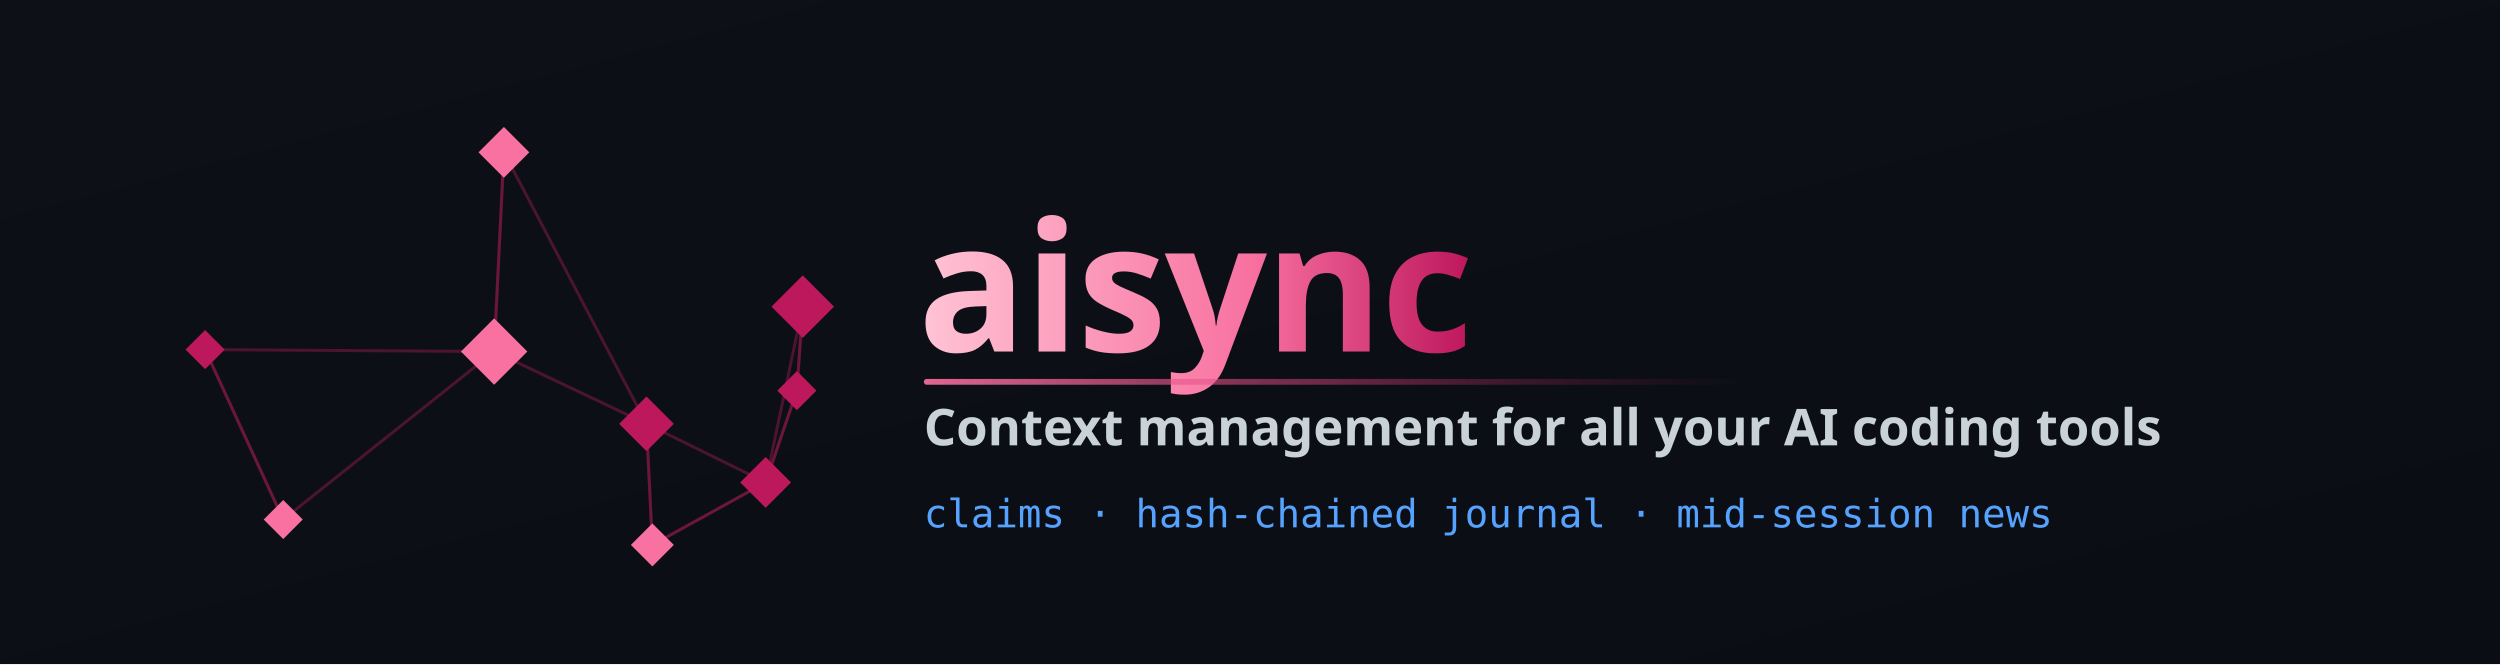
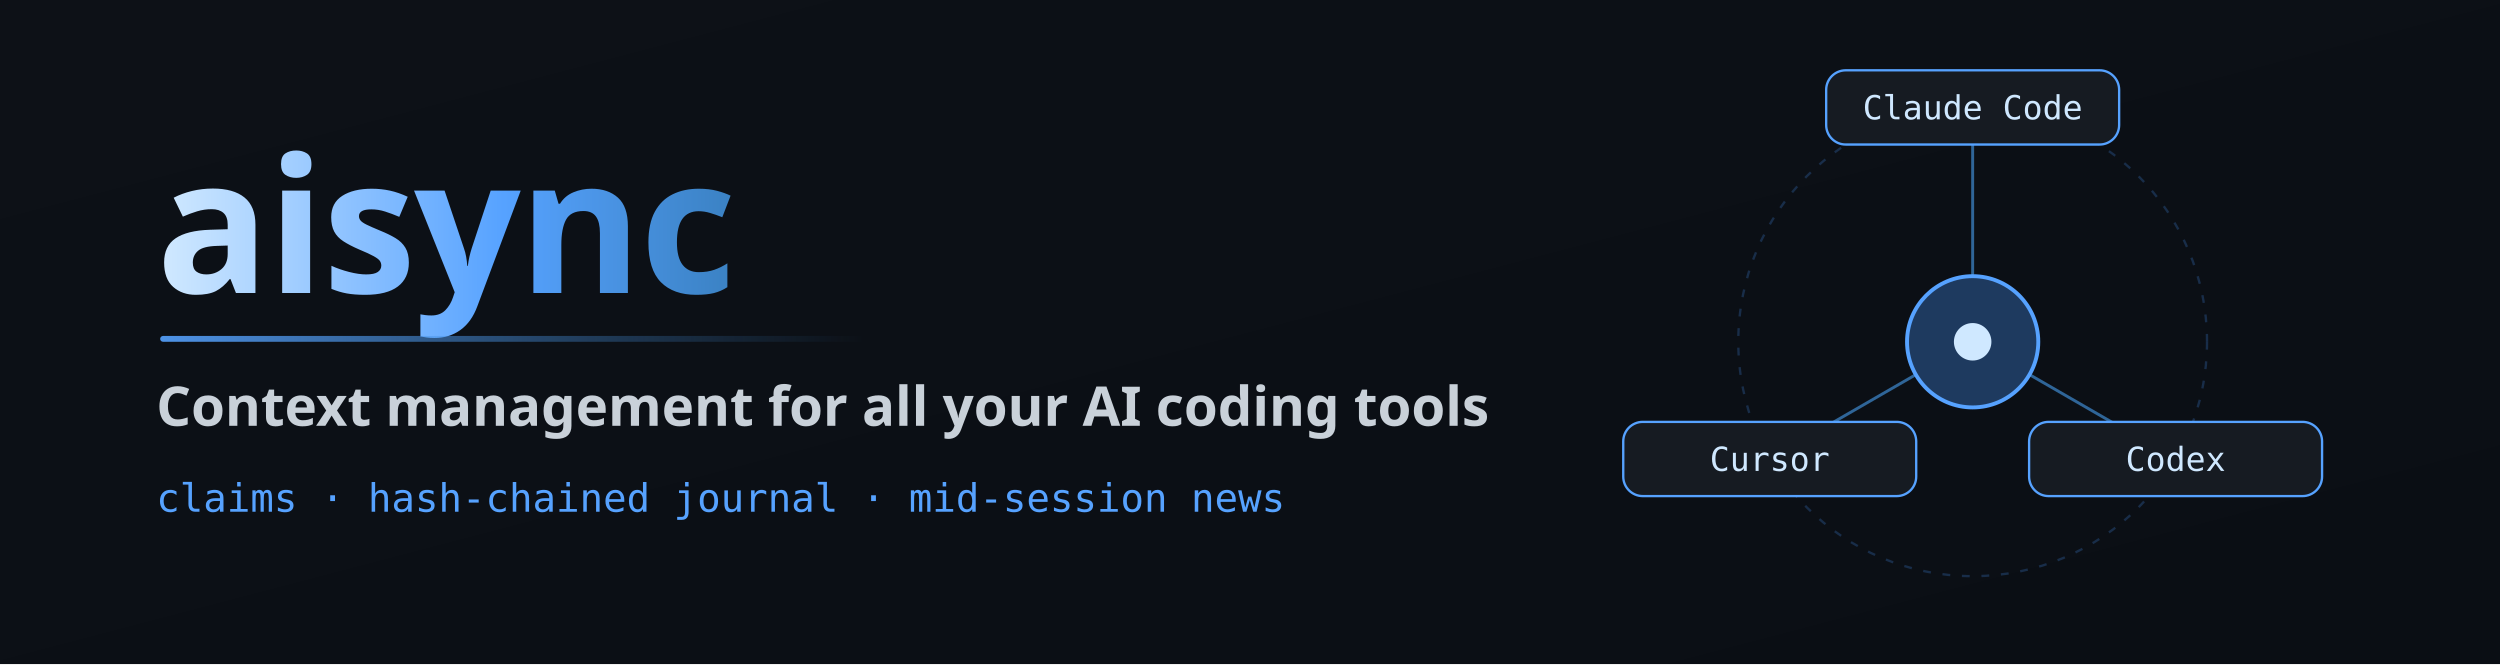
<svg xmlns="http://www.w3.org/2000/svg" width="1280" height="340" viewBox="0 0 1280 340" role="img" aria-label="aisync">
  <defs>
    <linearGradient id="bg" x1="0" y1="0" x2="1" y2="1">
      <stop offset="0" stop-color="#0d1117" />
      <stop offset="1" stop-color="#0a0e14" />
    </linearGradient>
    <linearGradient id="word" x1="0" y1="0" x2="1" y2="0">
-       <stop offset="0" stop-color="#ffc2d4" />
-       <stop offset="0.6" stop-color="#f871a0" />
-       <stop offset="1" stop-color="#be185d" />
+       <stop offset="0" stop-color="#cfe8ff" />
+       <stop offset="0.6" stop-color="#56a2ff" />
+       <stop offset="1" stop-color="#3b82c4" />
    </linearGradient>
    <linearGradient id="rule" x1="0" y1="0" x2="1" y2="0">
-       <stop offset="0" stop-color="#f871a0" stop-opacity="0.9" />
-       <stop offset="1" stop-color="#be185d" stop-opacity="0" />
+       <stop offset="0" stop-color="#56a2ff" stop-opacity="0.9" />
+       <stop offset="1" stop-color="#3b82c4" stop-opacity="0" />
    </linearGradient>
  </defs>
  <rect width="1280" height="340" fill="url(#bg)" />
-   <g>
-     <line x1="408" y1="200" x2="411" y2="157" stroke="#831843" stroke-width="1.5" opacity="0.55" />
-     <line x1="408" y1="200" x2="392" y2="247" stroke="#831843" stroke-width="1.5" opacity="0.55" />
-     <line x1="258" y1="78" x2="253" y2="180" stroke="#831843" stroke-width="1.5" opacity="0.55" />
-     <line x1="258" y1="78" x2="331" y2="217" stroke="#831843" stroke-width="1.5" opacity="0.55" />
-     <line x1="105" y1="179" x2="145" y2="266" stroke="#831843" stroke-width="1.5" opacity="0.55" />
-     <line x1="105" y1="179" x2="253" y2="180" stroke="#831843" stroke-width="1.5" opacity="0.55" />
-     <line x1="145" y1="266" x2="105" y2="179" stroke="#831843" stroke-width="1.5" opacity="0.55" />
-     <line x1="145" y1="266" x2="253" y2="180" stroke="#831843" stroke-width="1.5" opacity="0.55" />
-     <line x1="392" y1="247" x2="408" y2="200" stroke="#831843" stroke-width="1.5" opacity="0.55" />
-     <line x1="392" y1="247" x2="334" y2="279" stroke="#831843" stroke-width="1.5" opacity="0.55" />
-     <line x1="253" y1="180" x2="331" y2="217" stroke="#831843" stroke-width="1.5" opacity="0.55" />
-     <line x1="253" y1="180" x2="258" y2="78" stroke="#831843" stroke-width="1.5" opacity="0.55" />
-     <line x1="411" y1="157" x2="408" y2="200" stroke="#831843" stroke-width="1.5" opacity="0.55" />
-     <line x1="411" y1="157" x2="392" y2="247" stroke="#831843" stroke-width="1.5" opacity="0.55" />
-     <line x1="334" y1="279" x2="331" y2="217" stroke="#831843" stroke-width="1.5" opacity="0.55" />
-     <line x1="334" y1="279" x2="392" y2="247" stroke="#831843" stroke-width="1.5" opacity="0.55" />
-     <line x1="331" y1="217" x2="334" y2="279" stroke="#831843" stroke-width="1.5" opacity="0.55" />
-     <line x1="331" y1="217" x2="392" y2="247" stroke="#831843" stroke-width="1.5" opacity="0.55" />
-     <polygon points="408,190 418,200 408,210 398,200" fill="#be185d" />
-     <polygon points="258,65 271,78 258,91 245,78" fill="#f871a0" />
-     <polygon points="105,169 115,179 105,189 95,179" fill="#be185d" />
-     <polygon points="145,256 155,266 145,276 135,266" fill="#f871a0" />
-     <polygon points="392,234 405,247 392,260 379,247" fill="#be185d" />
-     <polygon points="253,163 270,180 253,197 236,180" fill="#f871a0" />
-     <polygon points="411,141 427,157 411,173 395,157" fill="#be185d" />
-     <polygon points="334,268 345,279 334,290 323,279" fill="#f871a0" />
-     <polygon points="331,203 345,217 331,231 317,217" fill="#be185d" />
-   </g>
-   <text x="470" y="180" font-family="'Segoe UI',system-ui,-apple-system,sans-serif" font-size="92" font-weight="800" fill="url(#word)" letter-spacing="-1">aisync</text>
-   <rect x="473" y="194" width="420" height="3" rx="1.5" fill="url(#rule)" />
-   <text x="473" y="228" font-family="'Segoe UI',system-ui,sans-serif" font-size="26" font-weight="600" fill="#c9d1d9">Context management for all your AI coding tools</text>
-   <text x="473" y="270" font-family="'SF Mono',ui-monospace,monospace" font-size="20" fill="#56a2ff">claims · hash-chained journal · mid-session news</text>
+   <text x="80" y="150" font-family="'Segoe UI',system-ui,-apple-system,sans-serif" font-size="96" font-weight="800" fill="url(#word)" letter-spacing="-1">aisync</text>
+   <rect x="82" y="172" width="360" height="3" rx="1.5" fill="url(#rule)" />
+   <text x="80" y="218" font-family="'Segoe UI',system-ui,sans-serif" font-size="28" font-weight="600" fill="#c9d1d9">Context management for all your AI coding tools</text>
+   <text x="80" y="262" font-family="'SF Mono',ui-monospace,monospace" font-size="20" fill="#56a2ff">claims · hash-chained journal · mid-session news</text>
+   <circle cx="1010" cy="175" r="120" fill="none" stroke="#1e3a5f" stroke-width="1.2" stroke-dasharray="4 6" opacity="0.7" />
+   <line x1="1010" y1="175" x2="1010" y2="55" stroke="#3b82c4" stroke-width="1.5" opacity="0.75" />
+   <line x1="1010" y1="175" x2="1113.9" y2="235" stroke="#3b82c4" stroke-width="1.5" opacity="0.75" />
+   <line x1="1010" y1="175" x2="906.1" y2="235" stroke="#3b82c4" stroke-width="1.5" opacity="0.75" />
+   <circle cx="1010" cy="175" r="33.6" fill="#1e3a5f" stroke="#56a2ff" stroke-width="2" />
+   <circle cx="1010" cy="175" r="9.6" fill="#cfe8ff" />
+   <rect x="935" y="36" width="150" height="38" rx="10" fill="#161b22" stroke="#56a2ff" stroke-width="1.2" />
+   <text x="1010" y="61.1" text-anchor="middle" font-family="'SF Mono',ui-monospace,monospace" font-size="17" fill="#cfe8ff">Claude Code</text>
+   <rect x="1038.9" y="216" width="150" height="38" rx="10" fill="#161b22" stroke="#56a2ff" stroke-width="1.2" />
+   <text x="1113.9" y="241.1" text-anchor="middle" font-family="'SF Mono',ui-monospace,monospace" font-size="17" fill="#cfe8ff">Codex</text>
+   <rect x="831.1" y="216" width="150" height="38" rx="10" fill="#161b22" stroke="#56a2ff" stroke-width="1.2" />
+   <text x="906.1" y="241.1" text-anchor="middle" font-family="'SF Mono',ui-monospace,monospace" font-size="17" fill="#cfe8ff">Cursor</text>
</svg>
